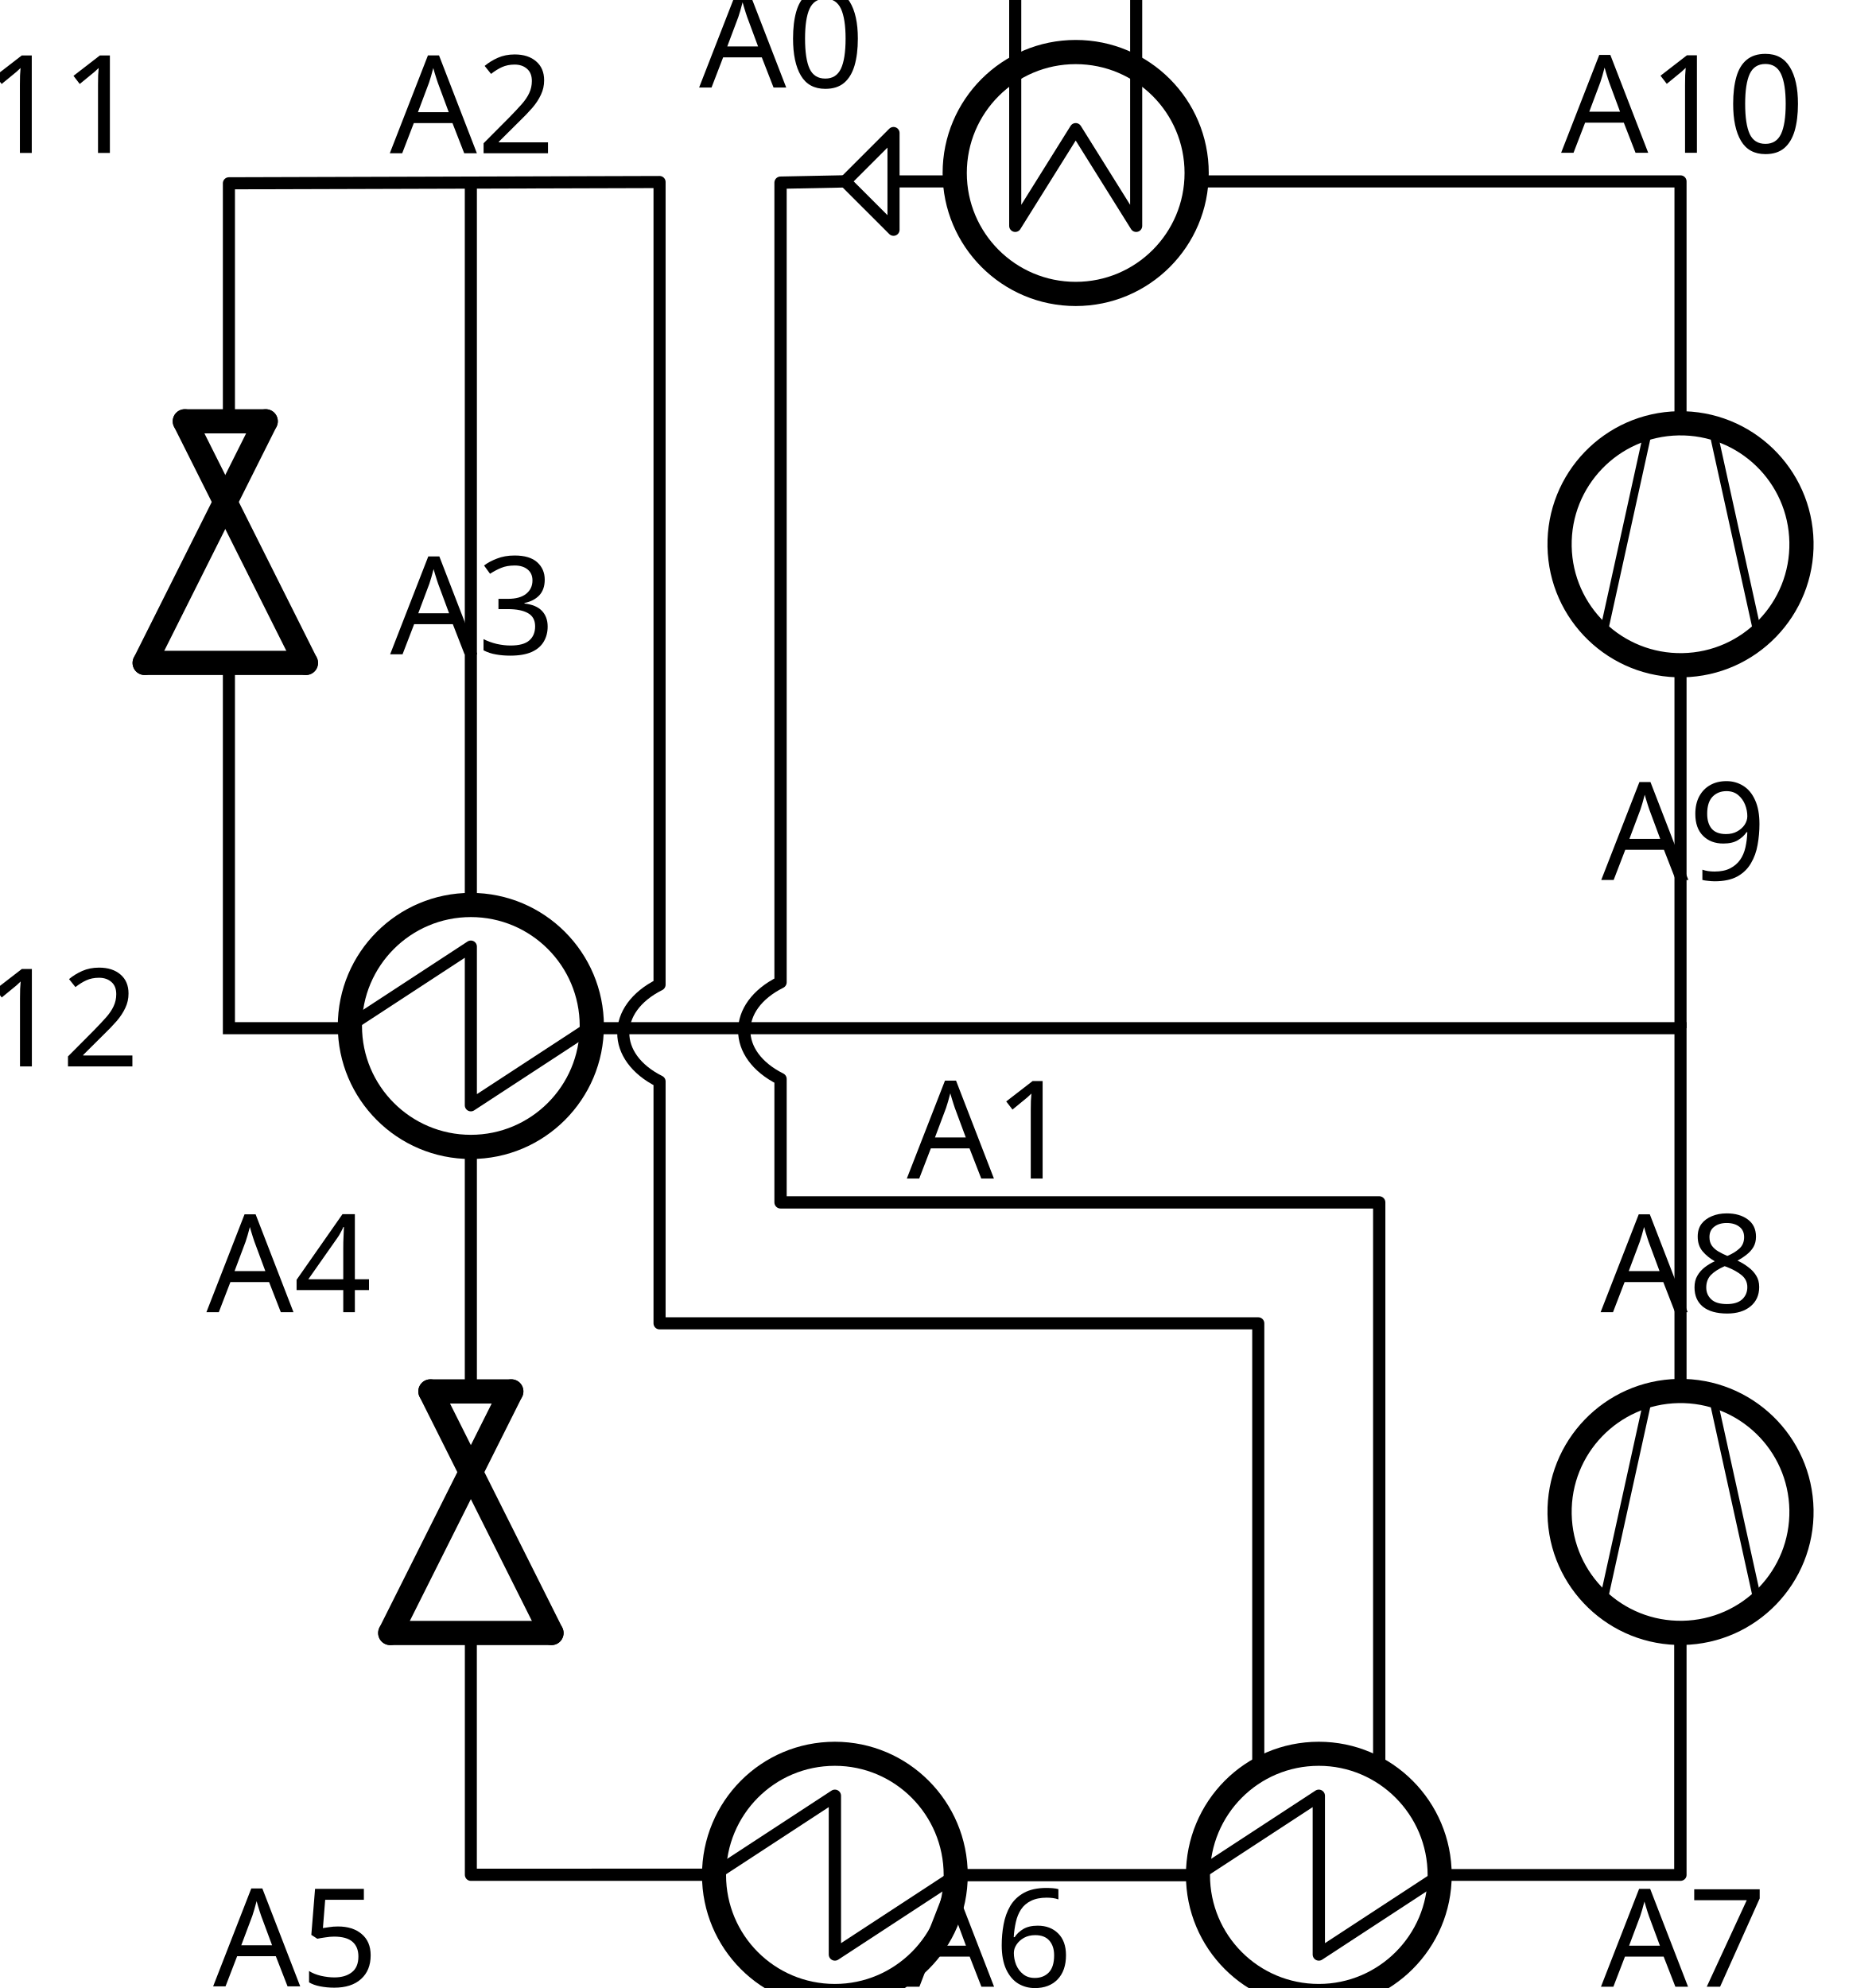
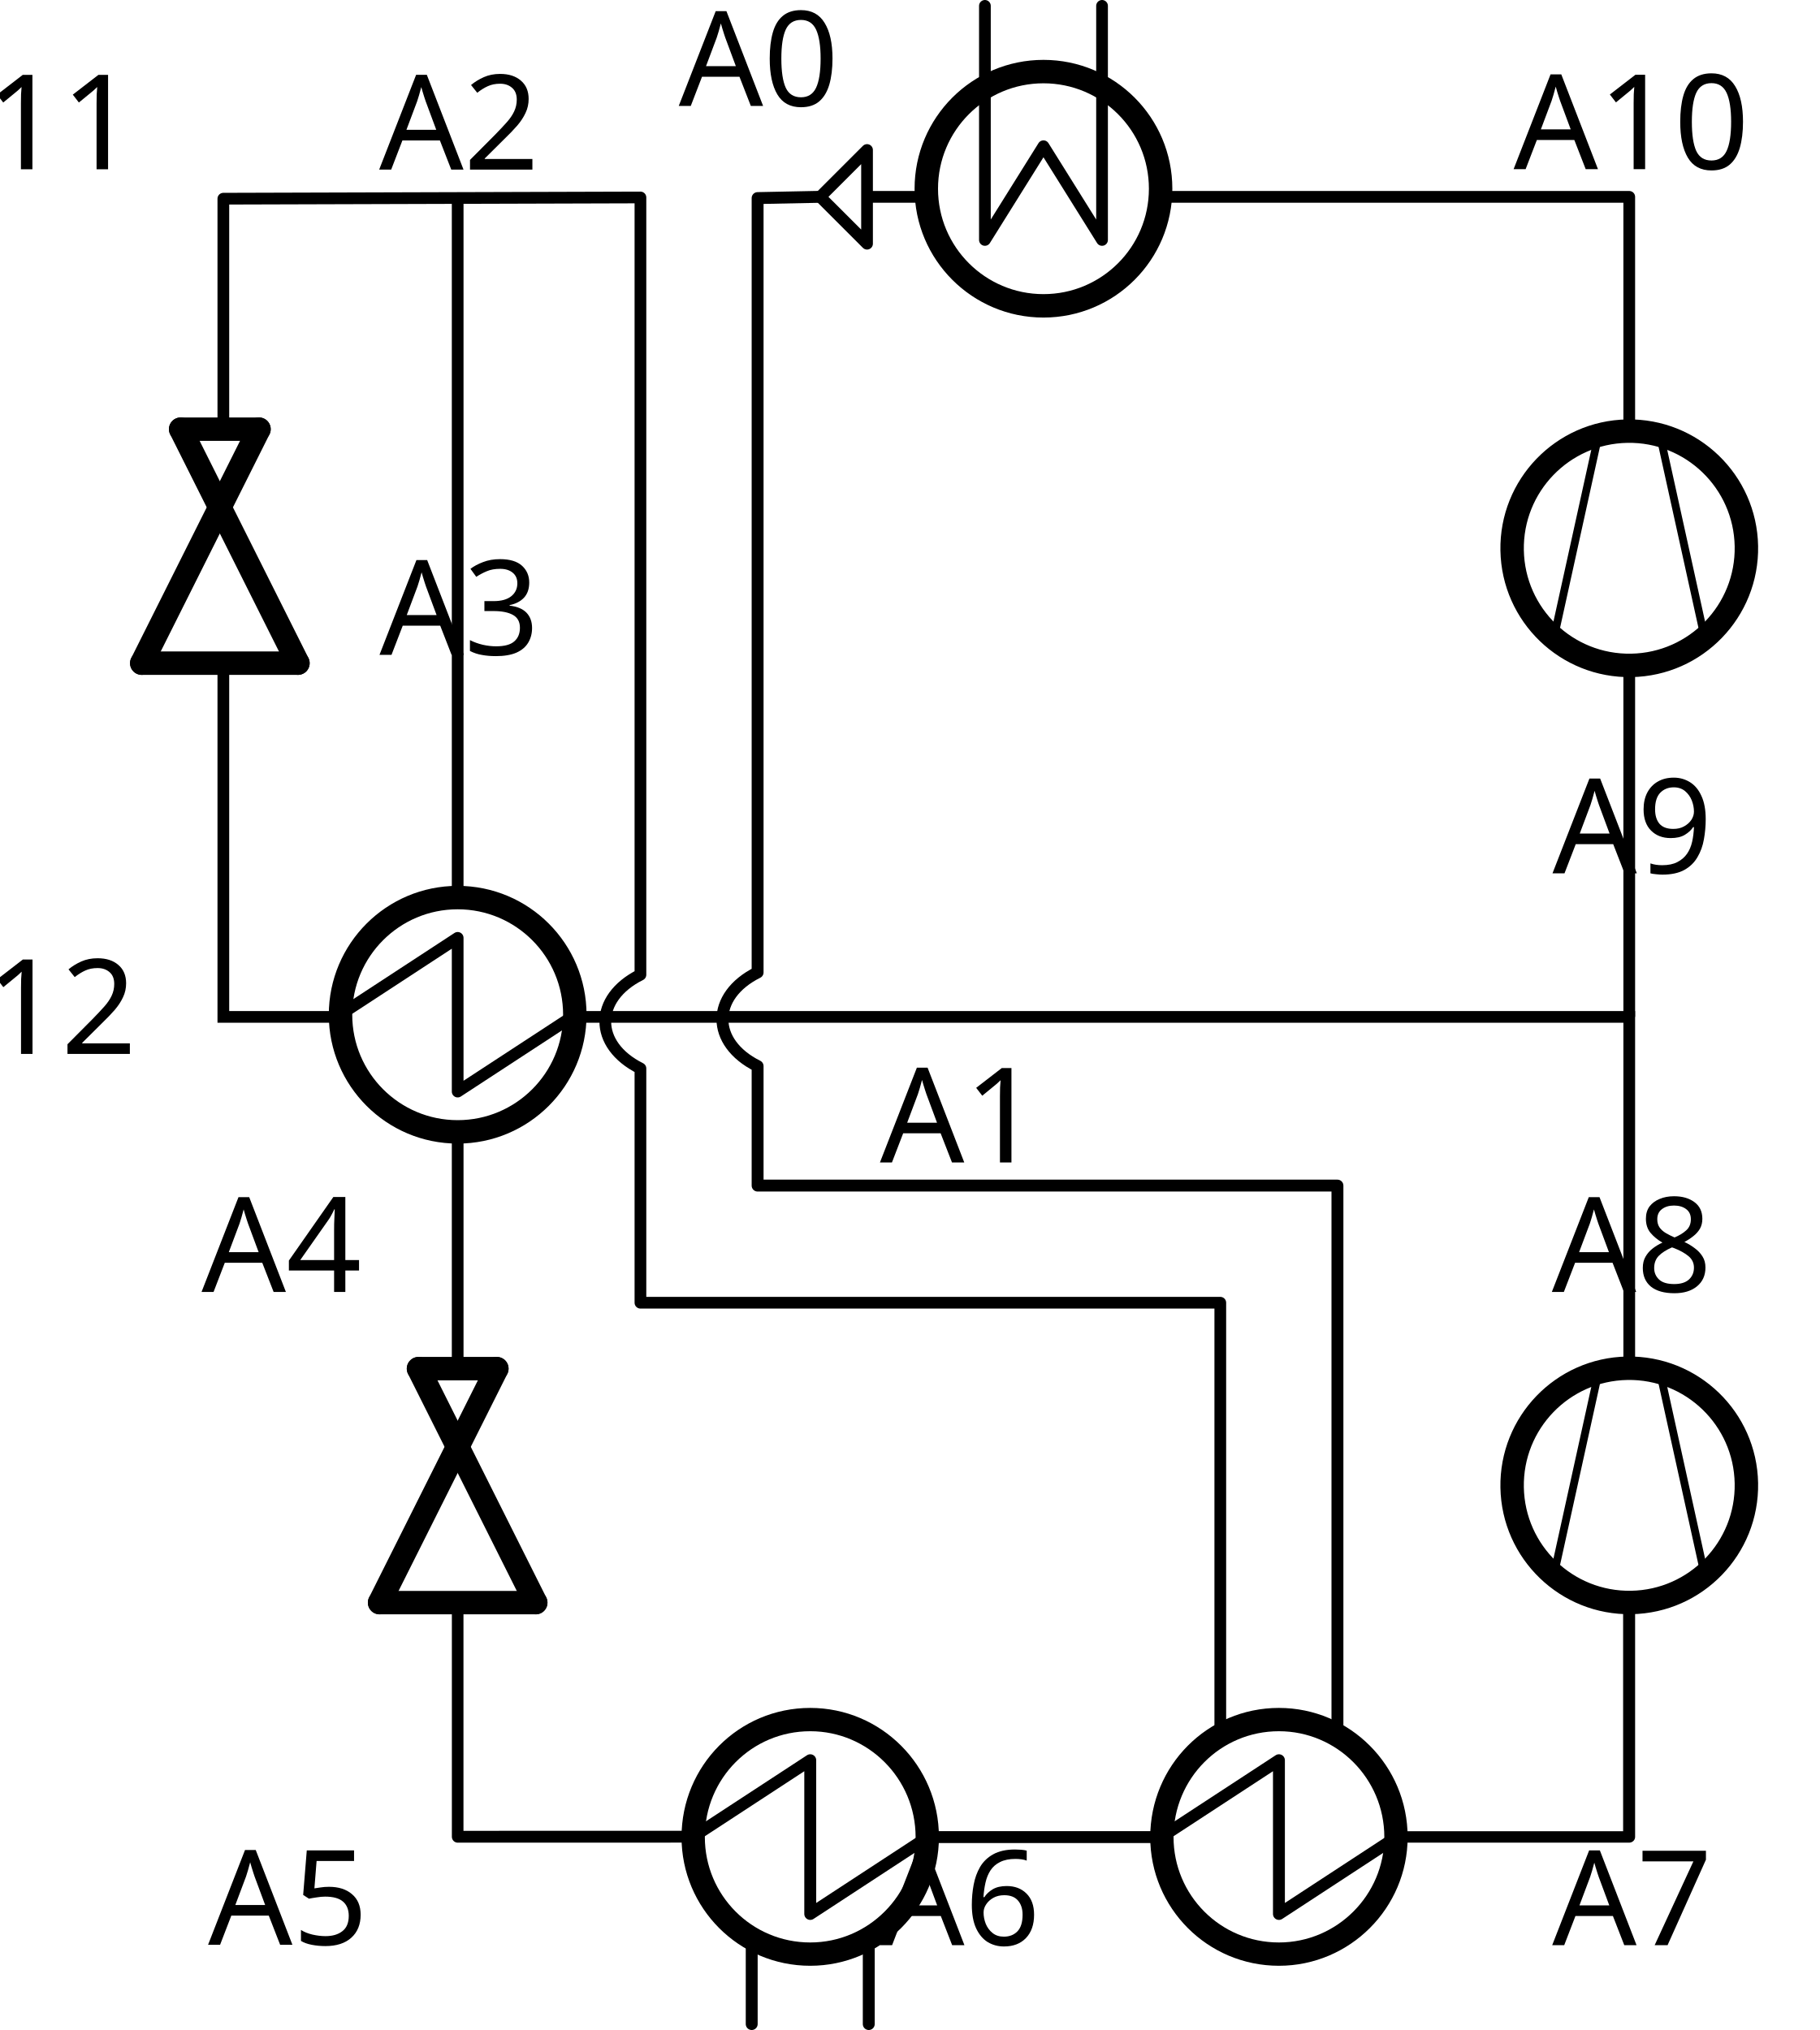
- <svg xmlns="http://www.w3.org/2000/svg" version="1.1" id="svg2" xml:space="preserve" width="293.004" height="310.587" viewBox="0 0 293.004 310.587">
+ <svg xmlns="http://www.w3.org/2000/svg" version="1.1" id="svg2" xml:space="preserve" width="293.463" height="327.493" viewBox="0 0 293.463 327.493">
  <defs id="defs6" />
-   <g id="g10" transform="matrix(1.333333,0,0,1.333333,20.68168,-3.431765)">
-     <g transform="scale(1,0.999996)" id="g14">
+   <g id="g10" transform="matrix(1.333333,0,0,1.333333,20.94731,-0.01378467)">
+     <g id="g14">
      <path id="path16" style="fill:none;stroke:#000000;stroke-width:2.835;stroke-linecap:round;stroke-linejoin:round;stroke-miterlimit:4;stroke-dasharray:none;stroke-opacity:1" d="M 15.621,51.938 H 6.145" />
    </g>
-     <g transform="scale(1,0.999996)" id="g18">
+     <g id="g18">
      <path id="path20" style="fill:none;stroke:#000000;stroke-width:2.835;stroke-linecap:round;stroke-linejoin:round;stroke-miterlimit:4;stroke-dasharray:none;stroke-opacity:1" d="M 6.145,51.938 20.332,80.25" />
    </g>
-     <g transform="scale(1,0.999996)" id="g22">
+     <g id="g22">
      <path id="path24" style="fill:none;stroke:#000000;stroke-width:2.835;stroke-linecap:round;stroke-linejoin:round;stroke-miterlimit:4;stroke-dasharray:none;stroke-opacity:1" d="M 15.621,51.938 1.438,80.25" />
    </g>
-     <g transform="scale(1,0.999996)" id="g26">
+     <g id="g26">
      <path id="path28" style="fill:none;stroke:#000000;stroke-width:2.835;stroke-linecap:round;stroke-linejoin:round;stroke-miterlimit:4;stroke-dasharray:none;stroke-opacity:1" d="M 20.332,80.25 H 1.438" />
    </g>
    <g transform="scale(0.981216,1)" id="g30">
      <path id="path32" style="fill:none;stroke:#000000;stroke-width:1.431;stroke-linecap:butt;stroke-linejoin:round;stroke-miterlimit:4;stroke-dasharray:none;stroke-opacity:1" d="m 68.729,222.242 c 0,0 -28.314,0.004 -28.314,0.004 0,0 0,-28.34 0,-28.34" />
    </g>
    <g transform="matrix(0,-0.955224,1,0,0,0)" id="g34">
      <path id="path36" style="fill:none;stroke:#000000;stroke-width:1.45;stroke-linecap:butt;stroke-linejoin:round;stroke-miterlimit:4;stroke-dasharray:none;stroke-opacity:1" d="m -202.996,181.371 c 0,0 -29.692,0 -29.692,0 0,0 0,-27.762 0,-27.762" />
    </g>
    <g transform="scale(-1)" id="g38">
      <path id="path40" style="fill:none;stroke:#000000;stroke-width:1.417;stroke-linecap:butt;stroke-linejoin:round;stroke-miterlimit:4;stroke-dasharray:none;stroke-opacity:1" d="m -124.695,-23.828 c 0,0 -56.692,0 -56.692,0 0,0 0,-28.348 0,-28.348" />
    </g>
    <g transform="matrix(0.017972,1,-1,0.017972,0,0)" id="g42">
      <path id="path44" style="fill:none;stroke:#000000;stroke-width:2.834;stroke-linecap:round;stroke-linejoin:round;stroke-miterlimit:4;stroke-dasharray:none;stroke-opacity:1" d="m 83.757,-180.139 c 0,7.828 -6.345,14.171 -14.173,14.171 -7.824,0 -14.171,-6.345 -14.171,-14.169 0,-7.828 6.345,-14.171 14.173,-14.171 7.824,0 14.171,6.345 14.171,14.169 z" />
    </g>
    <g id="g46">
      <path id="path48" style="fill:none;stroke:#000000;stroke-width:0.944;stroke-linecap:round;stroke-linejoin:round;stroke-miterlimit:4;stroke-dasharray:none;stroke-opacity:1" d="m 172.086,78.008 5.535,-25.133" />
    </g>
    <g id="g50">
      <path id="path52" style="fill:none;stroke:#000000;stroke-width:0.944;stroke-linecap:round;stroke-linejoin:round;stroke-miterlimit:4;stroke-dasharray:none;stroke-opacity:1" d="M 190.691,78.008 185.152,52.875" />
    </g>
    <g transform="rotate(90)" id="g54">
      <path id="path56" style="fill:none;stroke:#000000;stroke-width:2.835;stroke-linecap:round;stroke-linejoin:round;stroke-miterlimit:4;stroke-dasharray:none;stroke-opacity:1" d="m 37.016,-110.523 c 0,7.828 -6.344,14.175 -14.172,14.175 -7.828,0 -14.172,-6.347 -14.172,-14.175 0,-7.829 6.344,-14.172 14.172,-14.172 7.828,0 14.172,6.343 14.172,14.172 z" />
    </g>
    <g id="g58">
      <path id="path60" style="fill:none;stroke:#000000;stroke-width:1.417;stroke-linecap:round;stroke-linejoin:round;stroke-miterlimit:4;stroke-dasharray:none;stroke-opacity:1" d="m 103.438,10.617 c 0,0 0,18.426 0,18.426 0,0 7.085,-11.34 7.085,-11.34 0,0 7.086,11.34 7.086,11.34 0,0 0,-18.426 0,-18.426" />
    </g>
    <g id="g62">
      <path id="path64" style="fill:none;stroke:#000000;stroke-width:1.417;stroke-linecap:round;stroke-linejoin:round;stroke-miterlimit:4;stroke-dasharray:none;stroke-opacity:1" d="m 103.438,10.621 c 0,0 0,-9.902 0,-9.902" />
    </g>
    <g id="g66">
      <path id="path68" style="fill:none;stroke:#000000;stroke-width:1.417;stroke-linecap:round;stroke-linejoin:round;stroke-miterlimit:4;stroke-dasharray:none;stroke-opacity:1" d="m 117.609,10.621 c 0,0 0,-9.902 0,-9.902" />
    </g>
    <g transform="matrix(0.017972,1,-1,0.017972,0,0)" id="g70">
      <path id="path72" style="fill:none;stroke:#000000;stroke-width:2.834;stroke-linecap:round;stroke-linejoin:round;stroke-miterlimit:4;stroke-dasharray:none;stroke-opacity:1" d="m 197.103,-178.102 c 0,7.828 -6.344,14.171 -14.169,14.171 -7.828,0 -14.171,-6.345 -14.171,-14.169 0,-7.828 6.345,-14.171 14.169,-14.171 7.828,0 14.171,6.345 14.171,14.169 z" />
    </g>
    <g id="g74">
      <path id="path76" style="fill:none;stroke:#000000;stroke-width:0.944;stroke-linecap:round;stroke-linejoin:round;stroke-miterlimit:4;stroke-dasharray:none;stroke-opacity:1" d="m 172.086,191.391 5.535,-25.129" />
    </g>
    <g id="g78">
      <path id="path80" style="fill:none;stroke:#000000;stroke-width:0.944;stroke-linecap:round;stroke-linejoin:round;stroke-miterlimit:4;stroke-dasharray:none;stroke-opacity:1" d="m 190.691,191.391 -5.535,-25.129" />
    </g>
    <g id="g82">
      <path id="path84" style="fill:none;stroke:#000000;stroke-width:1.417;stroke-linecap:butt;stroke-linejoin:miter;stroke-miterlimit:4;stroke-dasharray:none;stroke-opacity:1" d="m 181.387,165.559 c 0,0 0,-42.508 0,-42.508 0,0 -127.559,0 -127.559,0" />
    </g>
    <g id="g86">
      <path id="path88" style="fill:none;stroke:#000000;stroke-width:1.417;stroke-linecap:butt;stroke-linejoin:miter;stroke-miterlimit:4;stroke-dasharray:none;stroke-opacity:1" d="m 181.387,123.051 c 0,0 0,-42.531 0,-42.531" />
    </g>
    <g transform="rotate(90)" id="g90">
      <path id="path92" style="fill:none;stroke:#000000;stroke-width:2.835;stroke-linecap:round;stroke-linejoin:round;stroke-miterlimit:4;stroke-dasharray:none;stroke-opacity:1" d="m 136.961,-39.656 c 0,7.828 -6.348,14.172 -14.172,14.172 -7.828,0 -14.176,-6.344 -14.176,-14.172 0,-7.828 6.348,-14.172 14.176,-14.172 7.824,0 14.172,6.344 14.172,14.172 z" />
    </g>
    <g id="g94">
      <path id="path96" style="fill:none;stroke:#000000;stroke-width:1.417;stroke-linecap:round;stroke-linejoin:round;stroke-miterlimit:4;stroke-dasharray:none;stroke-opacity:1" d="m 25.434,122.789 14.222,-9.301 v 18.598 l 14.223,-9.297" />
    </g>
    <g transform="scale(0.999285,1)" id="g98">
      <path id="path100" style="fill:none;stroke:#000000;stroke-width:1.418;stroke-linecap:round;stroke-linejoin:miter;stroke-miterlimit:4;stroke-dasharray:none;stroke-opacity:1" d="m 25.491,123.051 c 0,0 -14.174,0 -14.174,0 0,0 0,-42.77 0,-42.77" />
    </g>
-     <g transform="scale(1,0.999996)" id="g102">
+     <g id="g102">
      <path id="path104" style="fill:none;stroke:#000000;stroke-width:2.835;stroke-linecap:round;stroke-linejoin:round;stroke-miterlimit:4;stroke-dasharray:none;stroke-opacity:1" d="M 44.395,165.61 H 34.918" />
    </g>
-     <g transform="scale(1,0.999996)" id="g106">
+     <g id="g106">
      <path id="path108" style="fill:none;stroke:#000000;stroke-width:2.835;stroke-linecap:round;stroke-linejoin:round;stroke-miterlimit:4;stroke-dasharray:none;stroke-opacity:1" d="m 34.918,165.61 14.184,28.309" />
    </g>
-     <g transform="scale(1,0.999996)" id="g110">
+     <g id="g110">
      <path id="path112" style="fill:none;stroke:#000000;stroke-width:2.835;stroke-linecap:round;stroke-linejoin:round;stroke-miterlimit:4;stroke-dasharray:none;stroke-opacity:1" d="M 44.395,165.61 30.211,193.919" />
    </g>
-     <g transform="scale(1,0.999996)" id="g114">
+     <g id="g114">
      <path id="path116" style="fill:none;stroke:#000000;stroke-width:2.835;stroke-linecap:round;stroke-linejoin:round;stroke-miterlimit:4;stroke-dasharray:none;stroke-opacity:1" d="M 49.102,193.919 H 30.211" />
    </g>
    <g id="g118">
      <path id="path120" style="fill:none;stroke:#000000;stroke-width:1.417;stroke-linecap:butt;stroke-linejoin:miter;stroke-miterlimit:4;stroke-dasharray:none;stroke-opacity:1" d="m 39.656,23.59 c 0,0 0,85.039 0,85.039" />
    </g>
    <g id="g122">
      <path id="path124" style="fill:none;stroke:#000000;stroke-width:2.82;stroke-linecap:round;stroke-linejoin:round;stroke-miterlimit:4;stroke-dasharray:none;stroke-opacity:1" d="m 82.309,208.07 c 7.796,0 14.156,6.36 14.156,14.219 0,7.801 -6.36,14.16 -14.156,14.16 -7.864,0 -14.161,-6.359 -14.161,-14.16 0,-7.859 6.297,-14.219 14.161,-14.219 z" />
    </g>
    <g id="g126">
      <path id="path128" style="fill:none;stroke:#000000;stroke-width:1.44;stroke-linecap:round;stroke-linejoin:round;stroke-miterlimit:4;stroke-dasharray:none;stroke-opacity:1" d="m 96.527,222.289 -14.218,9.301 v -18.602 l -14.223,9.301" />
    </g>
    <g id="g130">
      <path id="path132" style="fill:none;stroke:#000000;stroke-width:1.44;stroke-linecap:round;stroke-linejoin:round;stroke-miterlimit:4;stroke-dasharray:none;stroke-opacity:1" d="m 89.387,235.008 v 9.902" />
    </g>
    <g id="g134">
      <path id="path136" style="fill:none;stroke:#000000;stroke-width:1.44;stroke-linecap:round;stroke-linejoin:round;stroke-miterlimit:4;stroke-dasharray:none;stroke-opacity:1" d="m 75.227,235.008 v 9.902" />
    </g>
    <g id="g138">
      <path id="path140" style="fill:none;stroke:#000000;stroke-width:1.44;stroke-linecap:butt;stroke-linejoin:miter;stroke-miterlimit:4;stroke-dasharray:none;stroke-opacity:1" d="m 96.465,222.289 h 28.32" />
    </g>
    <g id="g142">
      <path id="path144" style="fill:none;stroke:#000000;stroke-width:2.82;stroke-linecap:round;stroke-linejoin:round;stroke-miterlimit:4;stroke-dasharray:none;stroke-opacity:1" d="m 139.008,236.449 c -7.863,0 -14.16,-6.359 -14.16,-14.16 0,-7.859 6.297,-14.219 14.16,-14.219 7.797,0 14.16,6.36 14.16,14.219 0,7.801 -6.363,14.16 -14.16,14.16 z" />
    </g>
    <g id="g146">
      <path id="path148" style="fill:none;stroke:#000000;stroke-width:1.44;stroke-linecap:round;stroke-linejoin:round;stroke-miterlimit:4;stroke-dasharray:none;stroke-opacity:1" d="m 124.785,222.289 14.223,-9.301 v 18.602 l 14.219,-9.301" />
    </g>
    <path d="M 146.086,209.508 V 143.461 H 75.941 v -14.457 c -5.671,-2.832 -5.671,-8.504 0,-11.336 V 23.977 l 7.396,-0.149" style="fill:none;stroke:#000000;stroke-width:1.44;stroke-linecap:round;stroke-linejoin:round;stroke-miterlimit:4;stroke-dasharray:none;stroke-opacity:1" id="path152" />
    <g id="g154">
      <path id="path156" style="fill:none;stroke:#000000;stroke-width:1.417;stroke-linecap:butt;stroke-linejoin:miter;stroke-miterlimit:4;stroke-dasharray:none;stroke-opacity:1" d="m 39.656,165.574 c 0,0 0,-29.14 0,-29.14" />
    </g>
    <g id="g158">
      <path id="path160" style="fill:none;stroke:#000000;stroke-width:1.417;stroke-linecap:round;stroke-linejoin:round;stroke-miterlimit:4;stroke-dasharray:none;stroke-opacity:1" d="m 131.914,209.203 v -51.57 H 61.766 v -28.344 c -5.668,-2.836 -5.668,-8.504 0,-11.34 V 23.902 l -50.457,0.149 v 27.851" />
    </g>
    <text xml:space="preserve" style="font-style:normal;font-variant:normal;font-weight:normal;font-stretch:normal;font-size:16px;line-height:1.25;font-family:Carlito;-inkscape-font-specification:'Carlito, Normal';font-variant-ligatures:normal;font-variant-caps:normal;font-variant-numeric:normal;font-feature-settings:normal;text-align:center;letter-spacing:0px;word-spacing:0px;writing-mode:lr-tb;text-anchor:middle;fill:#000000;fill-opacity:1;stroke:none;stroke-width:0.75" x="86.492" y="12.832" id="text868">
      <tspan id="tspan866" x="86.492" y="12.832" style="font-style:normal;font-variant:normal;font-weight:normal;font-stretch:normal;font-size:16px;font-family:Carlito;-inkscape-font-specification:'Carlito, Normal';font-variant-ligatures:normal;font-variant-caps:normal;font-variant-numeric:normal;font-feature-settings:normal;text-align:center;writing-mode:lr-tb;text-anchor:middle;stroke-width:0.75">A0</tspan>
    </text>
    <text xml:space="preserve" style="font-style:normal;font-variant:normal;font-weight:normal;font-stretch:normal;font-size:16px;line-height:1.25;font-family:Carlito;-inkscape-font-specification:'Carlito, Normal';font-variant-ligatures:normal;font-variant-caps:normal;font-variant-numeric:normal;font-feature-settings:normal;text-align:center;letter-spacing:0px;word-spacing:0px;writing-mode:lr-tb;text-anchor:middle;fill:#000000;fill-opacity:1;stroke:none;stroke-width:0.75" x="50.25" y="20.531" id="text868-4">
      <tspan id="tspan866-9" x="50.25" y="20.531" style="font-style:normal;font-variant:normal;font-weight:normal;font-stretch:normal;font-size:16px;font-family:Carlito;-inkscape-font-specification:'Carlito, Normal';font-variant-ligatures:normal;font-variant-caps:normal;font-variant-numeric:normal;font-feature-settings:normal;text-align:center;writing-mode:lr-tb;text-anchor:middle;stroke-width:0.75">A2</tspan>
    </text>
    <text xml:space="preserve" style="font-style:normal;font-variant:normal;font-weight:normal;font-stretch:normal;font-size:16px;line-height:1.25;font-family:Carlito;-inkscape-font-specification:'Carlito, Normal';font-variant-ligatures:normal;font-variant-caps:normal;font-variant-numeric:normal;font-feature-settings:normal;text-align:center;letter-spacing:0px;word-spacing:0px;writing-mode:lr-tb;text-anchor:middle;fill:#000000;fill-opacity:1;stroke:none;stroke-width:0.75" x="50.289" y="79.24" id="text868-5">
      <tspan id="tspan866-0" x="50.289" y="79.24" style="font-style:normal;font-variant:normal;font-weight:normal;font-stretch:normal;font-size:16px;font-family:Carlito;-inkscape-font-specification:'Carlito, Normal';font-variant-ligatures:normal;font-variant-caps:normal;font-variant-numeric:normal;font-feature-settings:normal;text-align:center;writing-mode:lr-tb;text-anchor:middle;stroke-width:0.75">A3</tspan>
    </text>
    <text xml:space="preserve" style="font-style:normal;font-variant:normal;font-weight:normal;font-stretch:normal;font-size:16px;line-height:1.25;font-family:Carlito;-inkscape-font-specification:'Carlito, Normal';font-variant-ligatures:normal;font-variant-caps:normal;font-variant-numeric:normal;font-feature-settings:normal;text-align:center;letter-spacing:0px;word-spacing:0px;writing-mode:lr-tb;text-anchor:middle;fill:#000000;fill-opacity:1;stroke:none;stroke-width:0.75" x="28.761" y="156.33" id="text868-6">
      <tspan id="tspan866-2" x="28.761" y="156.33" style="font-style:normal;font-variant:normal;font-weight:normal;font-stretch:normal;font-size:16px;font-family:Carlito;-inkscape-font-specification:'Carlito, Normal';font-variant-ligatures:normal;font-variant-caps:normal;font-variant-numeric:normal;font-feature-settings:normal;text-align:center;writing-mode:lr-tb;text-anchor:middle;stroke-width:0.75">A4</tspan>
    </text>
    <text xml:space="preserve" style="font-style:normal;font-variant:normal;font-weight:normal;font-stretch:normal;font-size:16px;line-height:1.25;font-family:Carlito;-inkscape-font-specification:'Carlito, Normal';font-variant-ligatures:normal;font-variant-caps:normal;font-variant-numeric:normal;font-feature-settings:normal;text-align:center;letter-spacing:0px;word-spacing:0px;writing-mode:lr-tb;text-anchor:middle;fill:#000000;fill-opacity:1;stroke:none;stroke-width:0.75" x="29.549" y="235.319" id="text868-3">
      <tspan id="tspan866-1" x="29.549" y="235.319" style="font-style:normal;font-variant:normal;font-weight:normal;font-stretch:normal;font-size:16px;font-family:Carlito;-inkscape-font-specification:'Carlito, Normal';font-variant-ligatures:normal;font-variant-caps:normal;font-variant-numeric:normal;font-feature-settings:normal;text-align:center;writing-mode:lr-tb;text-anchor:middle;stroke-width:0.75">A5</tspan>
    </text>
    <text xml:space="preserve" style="font-style:normal;font-variant:normal;font-weight:normal;font-stretch:normal;font-size:16px;line-height:1.25;font-family:Carlito;-inkscape-font-specification:'Carlito, Normal';font-variant-ligatures:normal;font-variant-caps:normal;font-variant-numeric:normal;font-feature-settings:normal;text-align:center;letter-spacing:0px;word-spacing:0px;writing-mode:lr-tb;text-anchor:middle;fill:#000000;fill-opacity:1;stroke:none;stroke-width:0.75" x="192.156" y="235.369" id="text868-1">
      <tspan id="tspan866-4" x="192.156" y="235.369" style="font-style:normal;font-variant:normal;font-weight:normal;font-stretch:normal;font-size:16px;font-family:Carlito;-inkscape-font-specification:'Carlito, Normal';font-variant-ligatures:normal;font-variant-caps:normal;font-variant-numeric:normal;font-feature-settings:normal;text-align:center;writing-mode:lr-tb;text-anchor:middle;stroke-width:0.75">A7</tspan>
    </text>
    <text xml:space="preserve" style="font-style:normal;font-variant:normal;font-weight:normal;font-stretch:normal;font-size:16px;line-height:1.25;font-family:Carlito;-inkscape-font-specification:'Carlito, Normal';font-variant-ligatures:normal;font-variant-caps:normal;font-variant-numeric:normal;font-feature-settings:normal;text-align:center;letter-spacing:0px;word-spacing:0px;writing-mode:lr-tb;text-anchor:middle;fill:#000000;fill-opacity:1;stroke:none;stroke-width:0.75" x="192.113" y="156.33" id="text868-8">
      <tspan id="tspan866-5" x="192.113" y="156.33" style="font-style:normal;font-variant:normal;font-weight:normal;font-stretch:normal;font-size:16px;font-family:Carlito;-inkscape-font-specification:'Carlito, Normal';font-variant-ligatures:normal;font-variant-caps:normal;font-variant-numeric:normal;font-feature-settings:normal;text-align:center;writing-mode:lr-tb;text-anchor:middle;stroke-width:0.75">A8</tspan>
    </text>
    <text xml:space="preserve" style="font-style:normal;font-variant:normal;font-weight:normal;font-stretch:normal;font-size:16px;line-height:1.25;font-family:Carlito;-inkscape-font-specification:'Carlito, Normal';font-variant-ligatures:normal;font-variant-caps:normal;font-variant-numeric:normal;font-feature-settings:normal;text-align:center;letter-spacing:0px;word-spacing:0px;writing-mode:lr-tb;text-anchor:middle;fill:#000000;fill-opacity:1;stroke:none;stroke-width:0.75" x="192.062" y="20.48" id="text868-42">
      <tspan id="tspan866-7" x="192.062" y="20.48" style="font-style:normal;font-variant:normal;font-weight:normal;font-stretch:normal;font-size:16px;font-family:Carlito;-inkscape-font-specification:'Carlito, Normal';font-variant-ligatures:normal;font-variant-caps:normal;font-variant-numeric:normal;font-feature-settings:normal;text-align:center;writing-mode:lr-tb;text-anchor:middle;stroke-width:0.75">A10</tspan>
    </text>
    <text xml:space="preserve" style="font-style:normal;font-variant:normal;font-weight:normal;font-stretch:normal;font-size:16px;line-height:1.25;font-family:Carlito;-inkscape-font-specification:'Carlito, Normal';font-variant-ligatures:normal;font-variant-caps:normal;font-variant-numeric:normal;font-feature-settings:normal;text-align:center;letter-spacing:0px;word-spacing:0px;writing-mode:lr-tb;text-anchor:middle;fill:#000000;fill-opacity:1;stroke:none;stroke-width:0.75" x="192.191" y="105.678" id="text868-2">
      <tspan id="tspan866-3" x="192.191" y="105.678" style="font-style:normal;font-variant:normal;font-weight:normal;font-stretch:normal;font-size:16px;font-family:Carlito;-inkscape-font-specification:'Carlito, Normal';font-variant-ligatures:normal;font-variant-caps:normal;font-variant-numeric:normal;font-feature-settings:normal;text-align:center;writing-mode:lr-tb;text-anchor:middle;stroke-width:0.75">A9</tspan>
    </text>
    <text xml:space="preserve" style="font-style:normal;font-variant:normal;font-weight:normal;font-stretch:normal;font-size:16px;line-height:1.25;font-family:Carlito;-inkscape-font-specification:'Carlito, Normal';font-variant-ligatures:normal;font-variant-caps:normal;font-variant-numeric:normal;font-feature-settings:normal;text-align:center;letter-spacing:0px;word-spacing:0px;writing-mode:lr-tb;text-anchor:middle;fill:#000000;fill-opacity:1;stroke:none;stroke-width:0.75" x="-3.035" y="20.492" id="text868-9">
      <tspan id="tspan866-8" x="-3.035" y="20.492" style="font-style:normal;font-variant:normal;font-weight:normal;font-stretch:normal;font-size:16px;font-family:Carlito;-inkscape-font-specification:'Carlito, Normal';font-variant-ligatures:normal;font-variant-caps:normal;font-variant-numeric:normal;font-feature-settings:normal;text-align:center;writing-mode:lr-tb;text-anchor:middle;stroke-width:0.75">A11</tspan>
    </text>
    <text xml:space="preserve" style="font-style:normal;font-variant:normal;font-weight:normal;font-stretch:normal;font-size:16px;line-height:1.25;font-family:Carlito;-inkscape-font-specification:'Carlito, Normal';font-variant-ligatures:normal;font-variant-caps:normal;font-variant-numeric:normal;font-feature-settings:normal;text-align:center;letter-spacing:0px;word-spacing:0px;writing-mode:lr-tb;text-anchor:middle;fill:#000000;fill-opacity:1;stroke:none;stroke-width:0.75" x="110.826" y="140.663" id="text868-4-6">
      <tspan id="tspan866-9-2" x="110.826" y="140.663" style="font-style:normal;font-variant:normal;font-weight:normal;font-stretch:normal;font-size:16px;font-family:Carlito;-inkscape-font-specification:'Carlito, Normal';font-variant-ligatures:normal;font-variant-caps:normal;font-variant-numeric:normal;font-feature-settings:normal;text-align:center;writing-mode:lr-tb;text-anchor:middle;stroke-width:0.75">A1</tspan>
    </text>
    <text xml:space="preserve" style="font-style:normal;font-variant:normal;font-weight:normal;font-stretch:normal;font-size:16px;line-height:1.25;font-family:Carlito;-inkscape-font-specification:'Carlito, Normal';font-variant-ligatures:normal;font-variant-caps:normal;font-variant-numeric:normal;font-feature-settings:normal;text-align:center;letter-spacing:0px;word-spacing:0px;writing-mode:lr-tb;text-anchor:middle;fill:#000000;fill-opacity:1;stroke:none;stroke-width:0.75" x="110.845" y="235.366" id="text868-4-6-2">
      <tspan id="tspan866-9-2-4" x="110.845" y="235.366" style="font-style:normal;font-variant:normal;font-weight:normal;font-stretch:normal;font-size:16px;font-family:Carlito;-inkscape-font-specification:'Carlito, Normal';font-variant-ligatures:normal;font-variant-caps:normal;font-variant-numeric:normal;font-feature-settings:normal;text-align:center;writing-mode:lr-tb;text-anchor:middle;stroke-width:0.75">A6</tspan>
    </text>
    <path style="fill:none;fill-opacity:1;fill-rule:evenodd;stroke:#000000;stroke-width:1.417;stroke-linecap:round;stroke-linejoin:round;stroke-miterlimit:4;stroke-dasharray:none;stroke-opacity:1" d="M 89.179,29.497 83.509,23.828 89.179,18.159 Z" id="path4652-12-9-60-5-4-2-9-2" />
    <path transform="matrix(0,2.834715,-2.834647,0,918.3957,15.47485)" style="fill:none;stroke:#000000;stroke-width:0.5;stroke-linecap:butt;stroke-linejoin:round;stroke-miterlimit:4;stroke-dasharray:none;stroke-opacity:1" d="m 2.947,292.4 c 0,0 0,-2.4 0,-2.4" id="path4534-09-3-2" />
    <text xml:space="preserve" style="font-style:normal;font-variant:normal;font-weight:normal;font-stretch:normal;font-size:16px;line-height:1.25;font-family:Carlito;-inkscape-font-specification:'Carlito, Normal';font-variant-ligatures:normal;font-variant-caps:normal;font-variant-numeric:normal;font-feature-settings:normal;text-align:center;letter-spacing:0px;word-spacing:0px;writing-mode:lr-tb;text-anchor:middle;fill:#000000;fill-opacity:1;stroke:none;stroke-width:0.75" x="-3.023" y="127.529" id="text868-9-9">
      <tspan id="tspan866-8-1" x="-3.023" y="127.529" style="font-style:normal;font-variant:normal;font-weight:normal;font-stretch:normal;font-size:16px;font-family:Carlito;-inkscape-font-specification:'Carlito, Normal';font-variant-ligatures:normal;font-variant-caps:normal;font-variant-numeric:normal;font-feature-settings:normal;text-align:center;writing-mode:lr-tb;text-anchor:middle;stroke-width:0.75">A12</tspan>
    </text>
  </g>
</svg>
